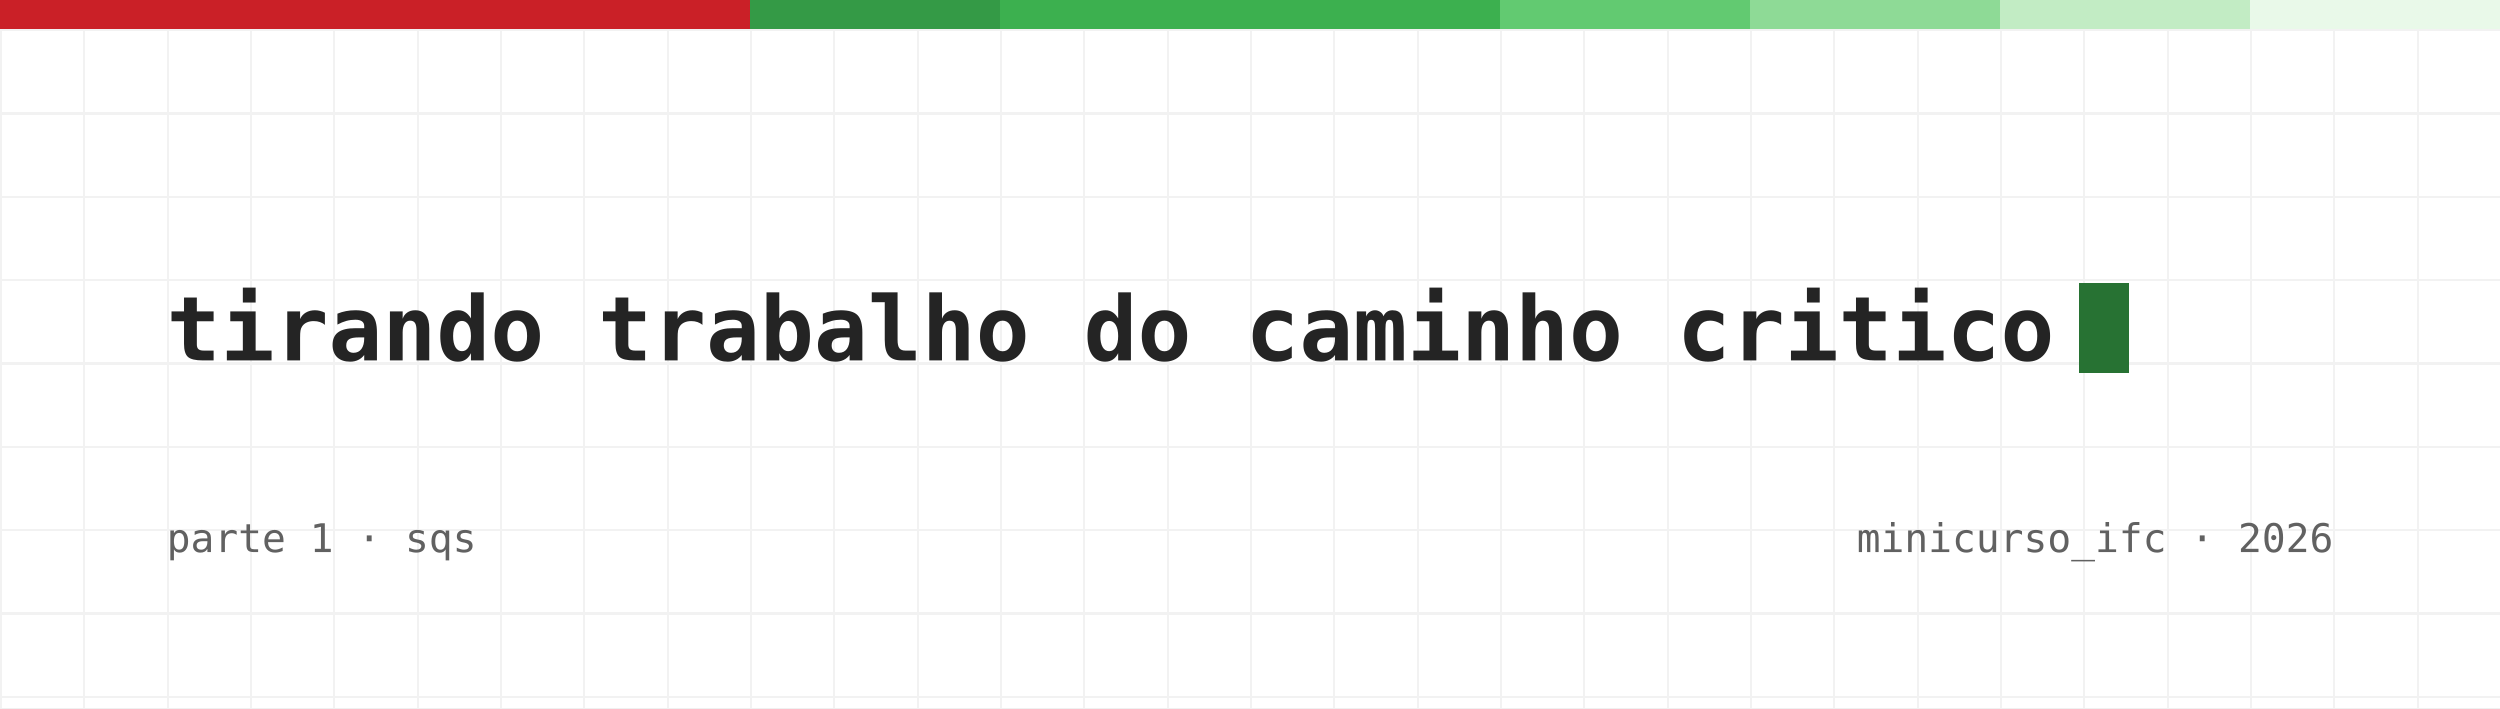
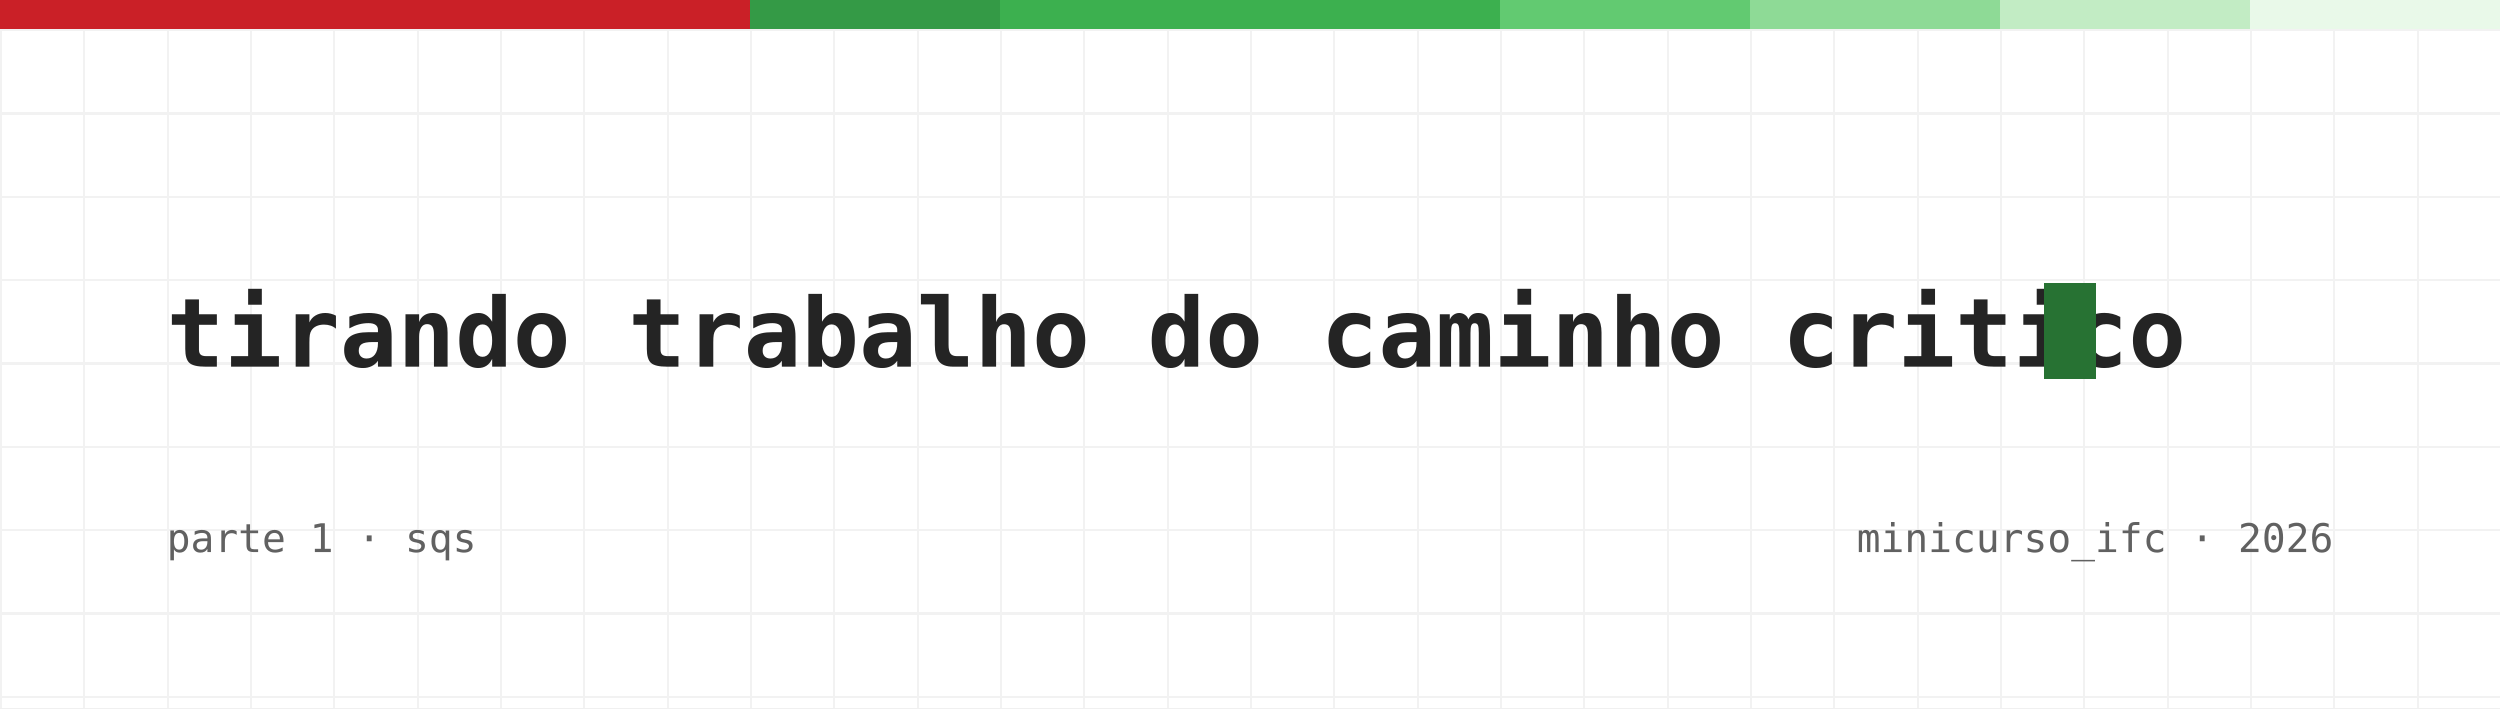
<svg xmlns="http://www.w3.org/2000/svg" width="1200" height="340" viewBox="0 0 1200 340" shape-rendering="crispEdges">
  <rect width="1200" height="340" fill="#ffffff" />
  <rect x="0" y="14" width="1" height="326" fill="#f2f2f2" />
  <rect x="40" y="14" width="1" height="326" fill="#f2f2f2" />
  <rect x="80" y="14" width="1" height="326" fill="#f2f2f2" />
  <rect x="120" y="14" width="1" height="326" fill="#f2f2f2" />
  <rect x="160" y="14" width="1" height="326" fill="#f2f2f2" />
  <rect x="200" y="14" width="1" height="326" fill="#f2f2f2" />
  <rect x="240" y="14" width="1" height="326" fill="#f2f2f2" />
  <rect x="280" y="14" width="1" height="326" fill="#f2f2f2" />
  <rect x="320" y="14" width="1" height="326" fill="#f2f2f2" />
  <rect x="360" y="14" width="1" height="326" fill="#f2f2f2" />
  <rect x="400" y="14" width="1" height="326" fill="#f2f2f2" />
  <rect x="440" y="14" width="1" height="326" fill="#f2f2f2" />
  <rect x="480" y="14" width="1" height="326" fill="#f2f2f2" />
  <rect x="520" y="14" width="1" height="326" fill="#f2f2f2" />
  <rect x="560" y="14" width="1" height="326" fill="#f2f2f2" />
  <rect x="600" y="14" width="1" height="326" fill="#f2f2f2" />
  <rect x="640" y="14" width="1" height="326" fill="#f2f2f2" />
  <rect x="680" y="14" width="1" height="326" fill="#f2f2f2" />
  <rect x="720" y="14" width="1" height="326" fill="#f2f2f2" />
  <rect x="760" y="14" width="1" height="326" fill="#f2f2f2" />
  <rect x="800" y="14" width="1" height="326" fill="#f2f2f2" />
  <rect x="840" y="14" width="1" height="326" fill="#f2f2f2" />
  <rect x="880" y="14" width="1" height="326" fill="#f2f2f2" />
  <rect x="920" y="14" width="1" height="326" fill="#f2f2f2" />
  <rect x="960" y="14" width="1" height="326" fill="#f2f2f2" />
  <rect x="1000" y="14" width="1" height="326" fill="#f2f2f2" />
  <rect x="1040" y="14" width="1" height="326" fill="#f2f2f2" />
  <rect x="1080" y="14" width="1" height="326" fill="#f2f2f2" />
  <rect x="1120" y="14" width="1" height="326" fill="#f2f2f2" />
  <rect x="1160" y="14" width="1" height="326" fill="#f2f2f2" />
  <rect x="0" y="14" width="1200" height="1" fill="#f2f2f2" />
  <rect x="0" y="54" width="1200" height="1" fill="#f2f2f2" />
  <rect x="0" y="94" width="1200" height="1" fill="#f2f2f2" />
  <rect x="0" y="134" width="1200" height="1" fill="#f2f2f2" />
  <rect x="0" y="174" width="1200" height="1" fill="#f2f2f2" />
  <rect x="0" y="214" width="1200" height="1" fill="#f2f2f2" />
  <rect x="0" y="254" width="1200" height="1" fill="#f2f2f2" />
  <rect x="0" y="294" width="1200" height="1" fill="#f2f2f2" />
  <rect x="0" y="334" width="1200" height="1" fill="#f2f2f2" />
  <rect x="0" y="0" width="24" height="14" fill="#ca2027" />
  <rect x="24" y="0" width="24" height="14" fill="#ca2027" />
  <rect x="48" y="0" width="24" height="14" fill="#ca2027" />
  <rect x="72" y="0" width="24" height="14" fill="#ca2027" />
  <rect x="96" y="0" width="24" height="14" fill="#ca2027" />
  <rect x="120" y="0" width="24" height="14" fill="#ca2027" />
  <rect x="144" y="0" width="24" height="14" fill="#ca2027" />
  <rect x="168" y="0" width="24" height="14" fill="#ca2027" />
  <rect x="192" y="0" width="24" height="14" fill="#ca2027" />
  <rect x="216" y="0" width="24" height="14" fill="#ca2027" />
  <rect x="240" y="0" width="24" height="14" fill="#ca2027" />
  <rect x="264" y="0" width="24" height="14" fill="#ca2027" />
  <rect x="288" y="0" width="24" height="14" fill="#ca2027" />
  <rect x="312" y="0" width="24" height="14" fill="#ca2027" />
  <rect x="336" y="0" width="24" height="14" fill="#ca2027" />
  <rect x="360" y="0" width="24" height="14" fill="#349a46" />
  <rect x="384" y="0" width="24" height="14" fill="#349a46" />
  <rect x="408" y="0" width="24" height="14" fill="#349a46" />
  <rect x="432" y="0" width="24" height="14" fill="#349a46" />
  <rect x="456" y="0" width="24" height="14" fill="#349a46" />
  <rect x="480" y="0" width="24" height="14" fill="#3cb04f" />
  <rect x="504" y="0" width="24" height="14" fill="#3cb04f" />
  <rect x="528" y="0" width="24" height="14" fill="#3cb04f" />
  <rect x="552" y="0" width="24" height="14" fill="#3cb04f" />
  <rect x="576" y="0" width="24" height="14" fill="#3cb04f" />
  <rect x="600" y="0" width="24" height="14" fill="#3cb04f" />
  <rect x="624" y="0" width="24" height="14" fill="#3cb04f" />
  <rect x="648" y="0" width="24" height="14" fill="#3cb04f" />
  <rect x="672" y="0" width="24" height="14" fill="#3cb04f" />
  <rect x="696" y="0" width="24" height="14" fill="#3cb04f" />
  <rect x="720" y="0" width="24" height="14" fill="#62ca71" />
  <rect x="744" y="0" width="24" height="14" fill="#62ca71" />
  <rect x="768" y="0" width="24" height="14" fill="#62ca71" />
  <rect x="792" y="0" width="24" height="14" fill="#62ca71" />
  <rect x="816" y="0" width="24" height="14" fill="#62ca71" />
  <rect x="840" y="0" width="24" height="14" fill="#8eda96" />
  <rect x="864" y="0" width="24" height="14" fill="#8eda96" />
  <rect x="888" y="0" width="24" height="14" fill="#8eda96" />
  <rect x="912" y="0" width="24" height="14" fill="#8eda96" />
  <rect x="936" y="0" width="24" height="14" fill="#8eda96" />
  <rect x="960" y="0" width="24" height="14" fill="#c2ecc4" />
  <rect x="984" y="0" width="24" height="14" fill="#c2ecc4" />
  <rect x="1008" y="0" width="24" height="14" fill="#c2ecc4" />
  <rect x="1032" y="0" width="24" height="14" fill="#c2ecc4" />
  <rect x="1056" y="0" width="24" height="14" fill="#c2ecc4" />
  <rect x="1080" y="0" width="24" height="14" fill="#e9f9e9" />
  <rect x="1104" y="0" width="24" height="14" fill="#e9f9e9" />
  <rect x="1128" y="0" width="24" height="14" fill="#e9f9e9" />
  <rect x="1152" y="0" width="24" height="14" fill="#e9f9e9" />
  <rect x="1176" y="0" width="24" height="14" fill="#e9f9e9" />
-   <text x="80" y="173" font-family="Cascadia Mono,JetBrains Mono,Consolas,ui-monospace,monospace" font-size="43" font-weight="700" fill="#242424">tirando trabalho do caminho critico</text>
-   <rect x="998" y="136" width="24" height="43" fill="#277233" />
+   <text x="80" y="176" font-family="Cascadia Mono,JetBrains Mono,Consolas,ui-monospace,monospace" font-size="46" font-weight="700" fill="#242424">tirando trabalho do caminho critico</text>
+   <rect x="981" y="136" width="25" height="46" fill="#277233" />
  <text x="80" y="265" font-family="Cascadia Mono,JetBrains Mono,Consolas,ui-monospace,monospace" font-size="19" fill="#616161">parte 1 · sqs</text>
  <text x="1120" y="265" font-family="Cascadia Mono,JetBrains Mono,Consolas,ui-monospace,monospace" font-size="19" fill="#616161" text-anchor="end">minicurso_ifc · 2026</text>
</svg>
